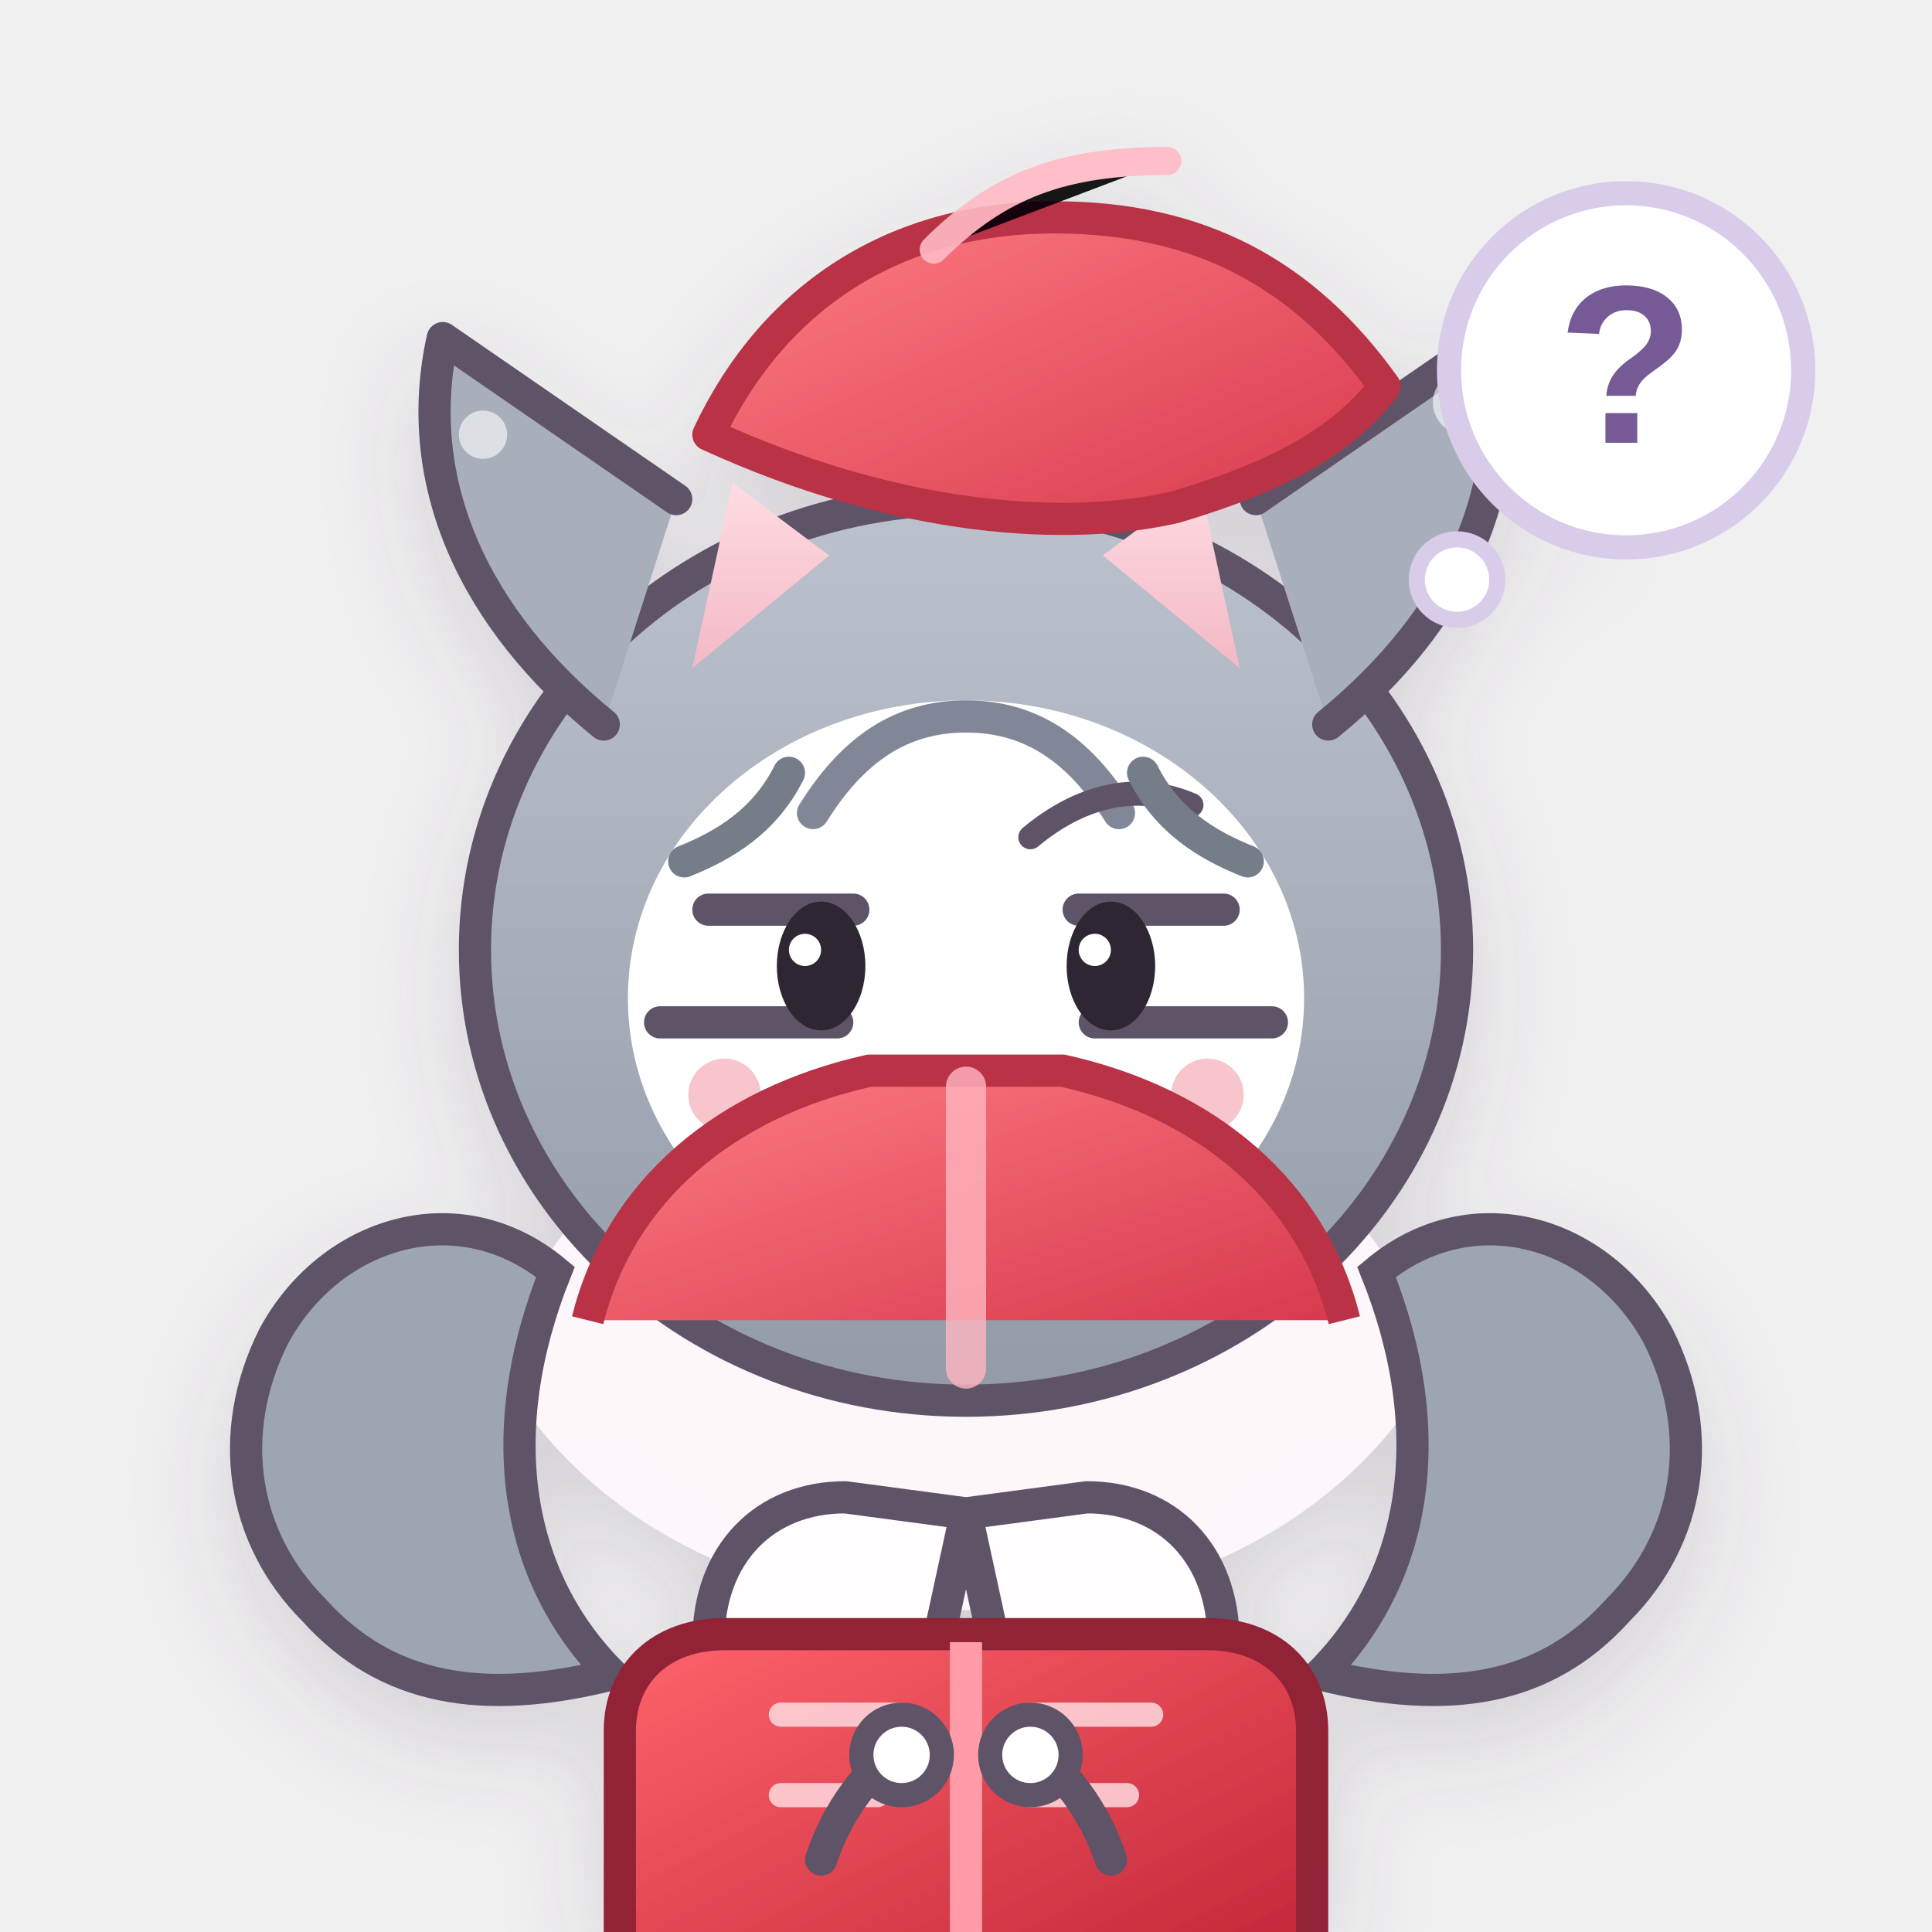
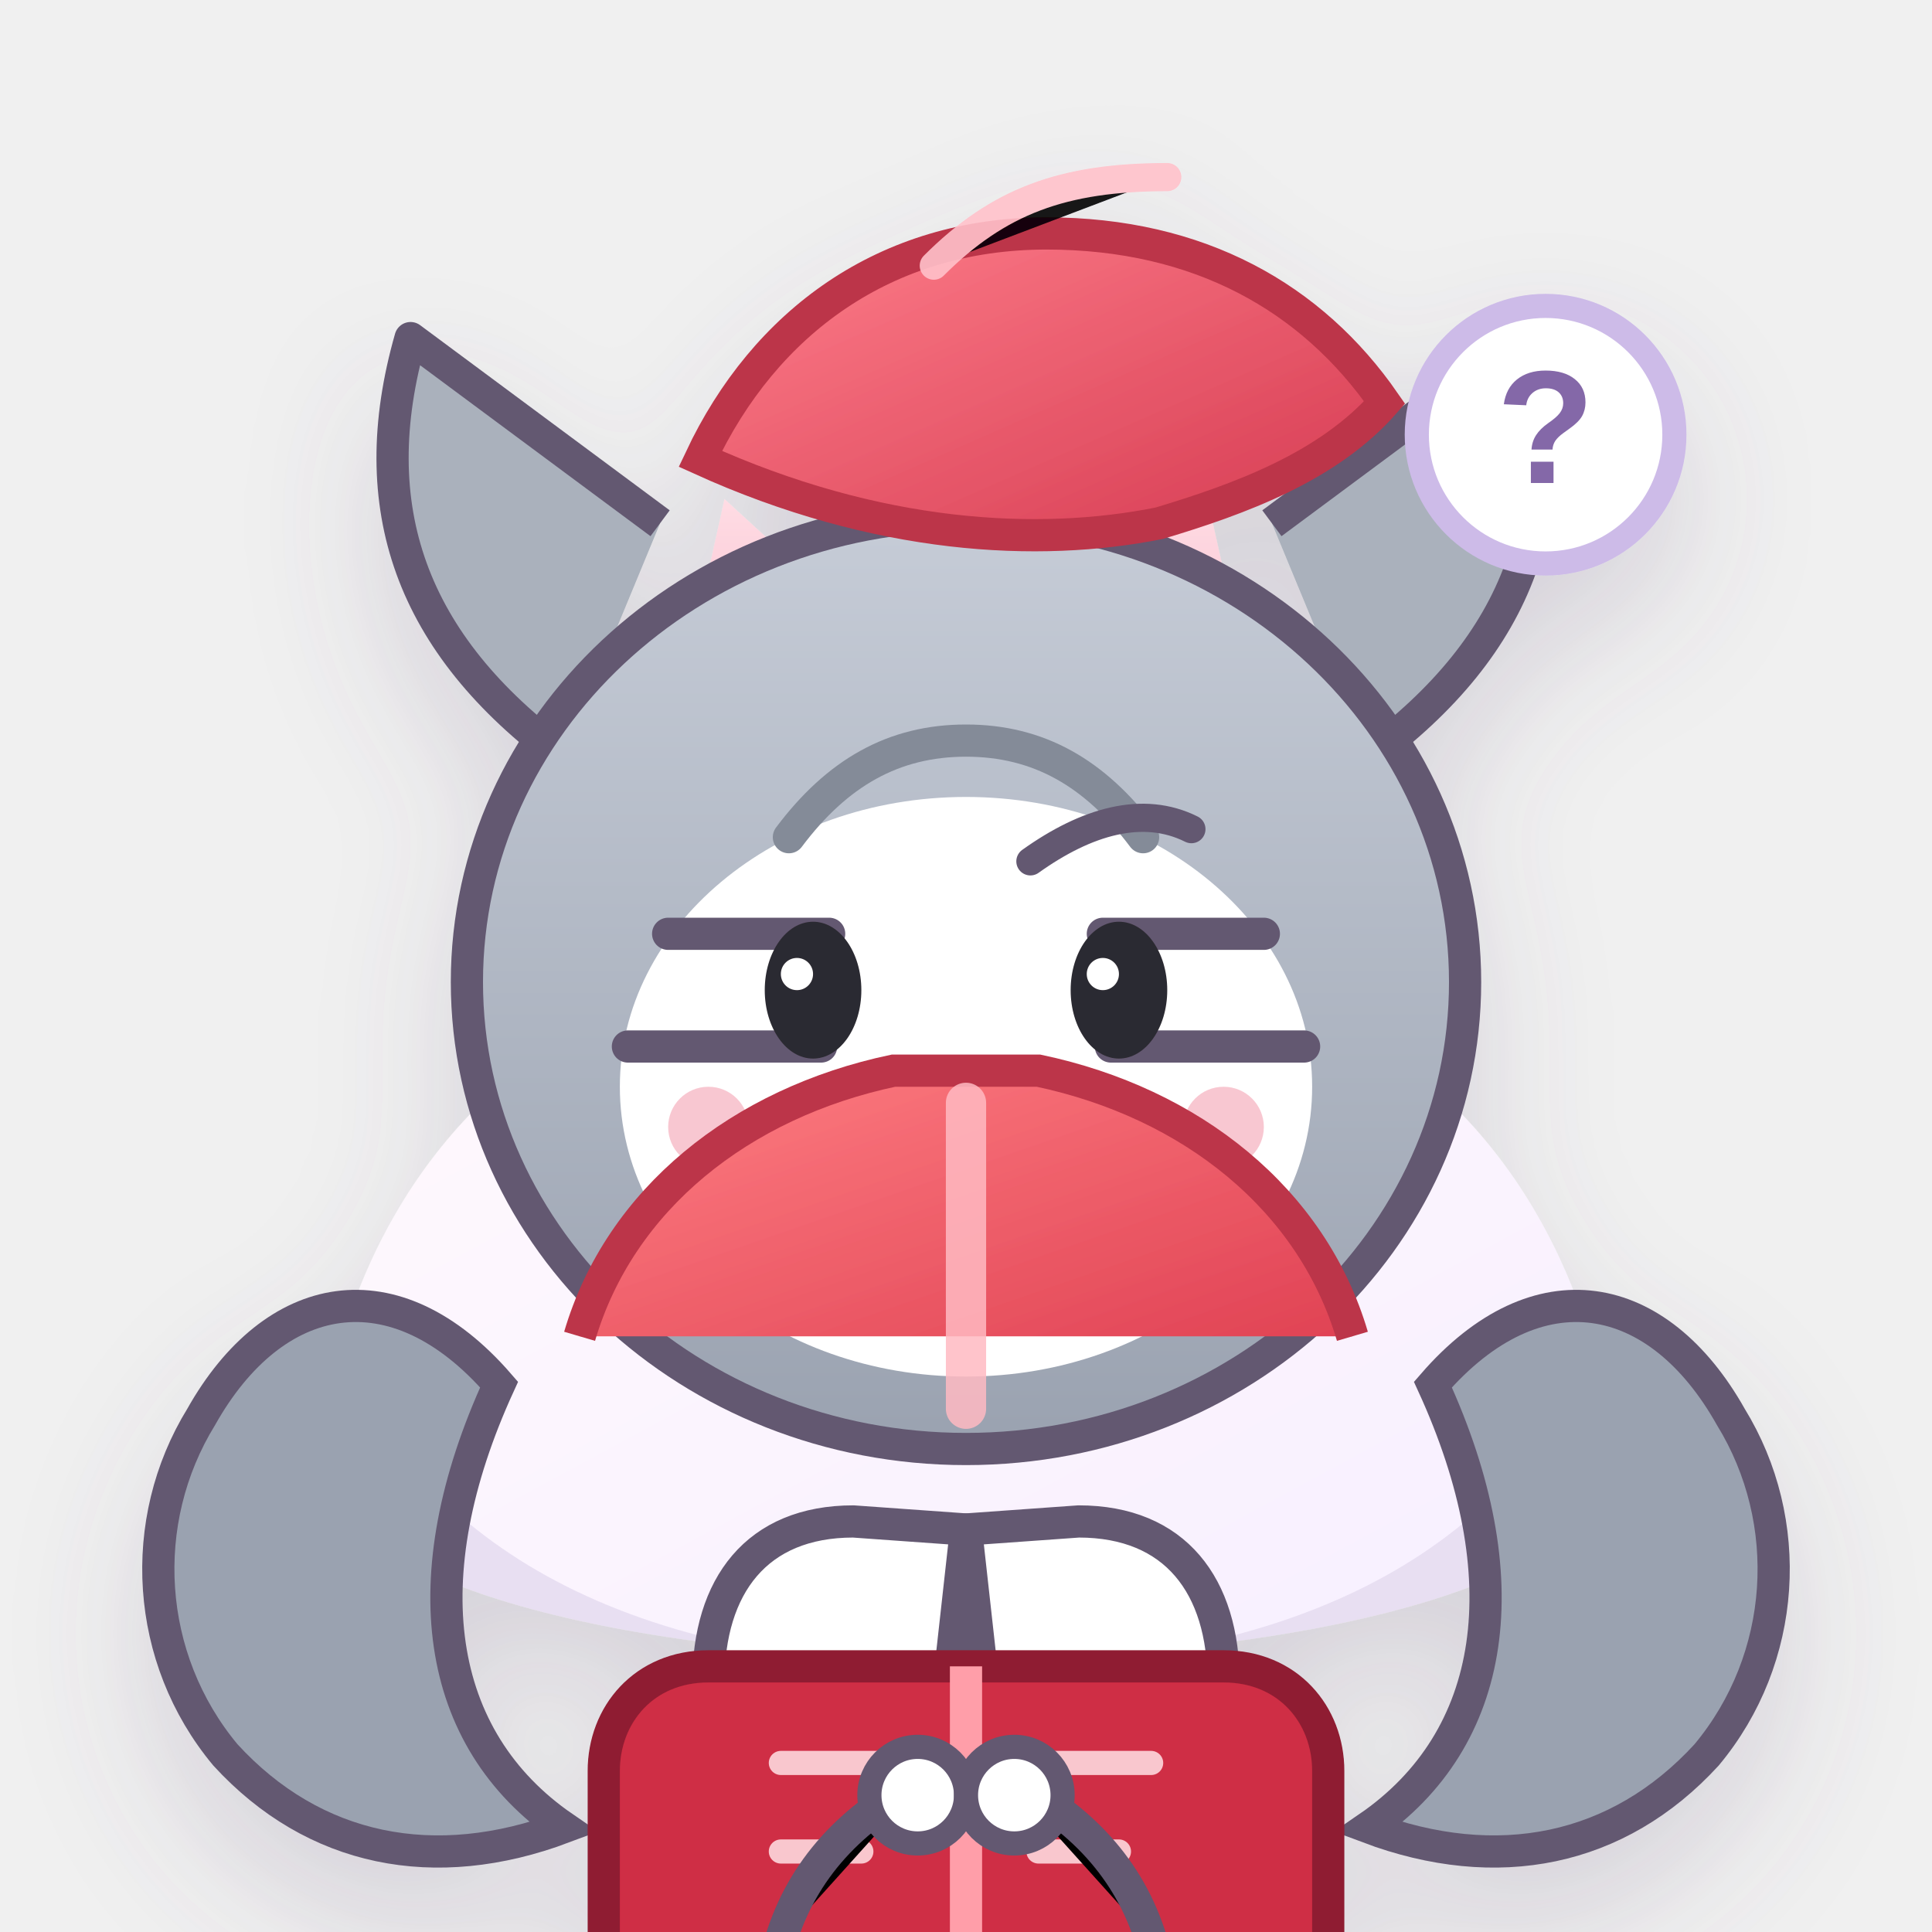
<svg xmlns="http://www.w3.org/2000/svg" viewBox="0 0 240 240" role="img" aria-label="쁘띠냥">
  <defs>
+     <linearGradient id="bg" x1="0" y1="0" x2="1" y2="1">
+       <stop offset="0" stop-color="#fff9fd" />
+       <stop offset="1" stop-color="#f7efff" />
+     </linearGradient>
    <linearGradient id="fur" x1="0" y1="0" x2="0" y2="1">
-       <stop offset="0" stop-color="#bcc2cd" />
-       <stop offset="1" stop-color="#939ba8" />
+       <stop offset="0" stop-color="#c6ccd7" />
+       <stop offset="1" stop-color="#9aa2b0" />
    </linearGradient>
-     <linearGradient id="pink" x1="0" y1="0" x2="0" y2="1">
-       <stop offset="0" stop-color="#ffdbe2" />
-       <stop offset="1" stop-color="#f3b9c5" />
+     <linearGradient id="ear" x1="0" y1="0" x2="0" y2="1">
+       <stop offset="0" stop-color="#ffdce4" />
+       <stop offset="1" stop-color="#f6bccc" />
    </linearGradient>
-     <linearGradient id="red" x1="0" y1="0" x2="1" y2="1">
-       <stop offset="0" stop-color="#ff7d83" />
-       <stop offset="1" stop-color="#d7394d" />
+     <linearGradient id="beret" x1="0" y1="0" x2="1" y2="1">
+       <stop offset="0" stop-color="#ff7f8b" />
+       <stop offset="1" stop-color="#d53a51" />
    </linearGradient>
-     <linearGradient id="book" x1="0" y1="0" x2="1" y2="1">
-       <stop offset="0" stop-color="#ff646c" />
-       <stop offset="1" stop-color="#bf2335" />
+     <linearGradient id="coat" x1="0" y1="0" x2="1" y2="1">
+       <stop offset="0" stop-color="#ff7f83" />
+       <stop offset="1" stop-color="#e04254" />
    </linearGradient>
    <filter id="shadow" x="-20%" y="-20%" width="140%" height="140%">
-       <feDropShadow dx="0" dy="5" stdDeviation="6" flood-color="#5c4773" flood-opacity=".18" />
+       <feDropShadow dx="0" dy="8" stdDeviation="8" flood-color="#6b547f" flood-opacity=".18" />
    </filter>
-     <style>
-         svg{overflow:visible} .idle-body{transform-box:fill-box;transform-origin:center bottom;animation:float 3.4s ease-in-out infinite} .sparkle{transform-box:fill-box;transform-origin:center;animation:twinkle 2.2s ease-in-out infinite} @keyframes float{0%,100%{transform:translateY(0)}50%{transform:translateY(-4px)}} @keyframes twinkle{0%,100%{opacity:.35;transform:scale(.8)}50%{opacity:1;transform:scale(1.12)}} @media(prefers-reduced-motion:reduce){.idle-body,.sparkle{animation:none}}
-         </style>
  </defs>
-   <g class="idle-body" filter="url(#shadow)">
-     <g transform="translate(120 118)">
-       <path d="M-58 52c3-14 15-28 31-33h54c16 5 28 19 31 33-10 18-31 30-58 30s-48-12-58-30z" fill="#fff9fd" opacity=".94" />
-       <path d="M-51 40c-8 20-5 38 7 50-16 4-28 2-37-8-9-9-11-22-5-34 7-13 23-18 35-8z" fill="#9da5b0" stroke="#5f5367" stroke-width="4" />
-       <path d="M51 40c8 20 5 38-7 50 16 4 28 2 37-8 9-9 11-22 5-34-7-13-23-18-35-8z" fill="#9da5b0" stroke="#5f5367" stroke-width="4" />
-       <ellipse cx="0" cy="0" rx="61" ry="56" fill="url(#fur)" stroke="#5f5367" stroke-width="4" />
-       <path d="M-45-28c-16-13-24-30-20-48l29 20" fill="#a8afba" stroke="#5f5367" stroke-width="4" stroke-linecap="round" stroke-linejoin="round" />
-       <path d="M45-28c16-13 24-30 20-48L36-56" fill="#a8afba" stroke="#5f5367" stroke-width="4" stroke-linecap="round" stroke-linejoin="round" />
-       <path d="M-29-58-17-49-34-35" fill="url(#pink)" />
-       <path d="M29-58 17-49 34-35" fill="url(#pink)" />
-       <ellipse cx="0" cy="6" rx="42" ry="37" fill="#ffffff" />
-       <path d="M-19-17c5-8 11-12 19-12 8 0 14 4 19 12" fill="none" stroke="#818796" stroke-width="4" stroke-linecap="round" />
-       <path d="M-14-5h-18M-16 9h-22M14-5h18M16 9h22" stroke="#5f5367" stroke-width="4" stroke-linecap="round" />
-       <ellipse cx="-18" cy="2" rx="5.5" ry="8" fill="#2d2830" />
-       <ellipse cx="18" cy="2" rx="5.5" ry="8" fill="#2d2830" />
-       <circle cx="-20" cy="0" r="2" fill="#fff" />
-       <circle cx="16" cy="0" r="2" fill="#fff" />
-       <path d="M8-14c6-5 13-7 20-4" fill="none" stroke="#5f5367" stroke-width="3" stroke-linecap="round" />
-       <path d="M-8 15 0 21 8 15" fill="#f09ba9" stroke="#5f5367" stroke-width="3" stroke-linejoin="round" />
-       <path d="M0 21v6" stroke="#5f5367" stroke-width="3" stroke-linecap="round" />
-       <path d="M-8 34c7-3 18-3 25 0" fill="none" stroke="#5f5367" stroke-width="4" stroke-linecap="round" />
-       <circle cx="-30" cy="18" r="4.5" fill="#f6b7c1" opacity=".8" />
-       <circle cx="30" cy="18" r="4.5" fill="#f6b7c1" opacity=".8" />
-       <path d="M-35-11c5-2 10-5 13-11M35-11c-5-2-10-5-13-11" stroke="#757d89" stroke-width="4" stroke-linecap="round" />
-       <path d="M-47 46c4-16 17-27 35-31h24c18 4 31 15 35 31" fill="url(#red)" stroke="#b93245" stroke-width="4" stroke-linejoin="round" />
-       <path d="M0 17v35" stroke="#ffb6c0" stroke-width="5" stroke-linecap="round" opacity=".8" />
-       <path d="M-15 68c-10 0-17 7-17 18v7h27l5-23z" fill="#fffdfd" stroke="#5f5367" stroke-width="4" stroke-linejoin="round" />
-       <path d="M15 68c10 0 17 7 17 18v7H5L0 70z" fill="#fffdfd" stroke="#5f5367" stroke-width="4" stroke-linejoin="round" />
-       <g transform="translate(0 82)">
-         <path d="M-30 3h60c8 0 13 5 13 12v33H-43V15c0-7 5-12 13-12z" fill="url(#book)" stroke="#922136" stroke-width="4" />
-         <path d="M0 4v44" stroke="#ff9ca7" stroke-width="4" />
-         <path d="M-23 13h15M-23 23h12M8 13h15M8 23h12" stroke="#ffd9de" stroke-width="3" stroke-linecap="round" opacity=".85" />
-         <path d="M-7 16q-8 6-11 15M7 16q8 6 11 15" stroke="#5f5367" stroke-width="4" stroke-linecap="round" />
-         <circle cx="-8" cy="18" r="5" fill="#fff" stroke="#5f5367" stroke-width="3" />
-         <circle cx="8" cy="18" r="5" fill="#fff" stroke="#5f5367" stroke-width="3" />
+   <g filter="url(#shadow)">
+     <g transform="translate(120 120)">
+       <ellipse cx="0" cy="64" rx="78" ry="22" fill="#eadff6" opacity=".8" />
+       <path d="M-78 48c6-22 21-39 43-46h70c22 7 37 24 43 46-10 22-33 39-78 39s-68-17-78-39z" fill="url(#bg)" />
+       <path d="M-58 52c-11 24-8 44 8 55-16 6-31 3-42-9-10-12-11-29-3-42 9-16 24-19 37-4z" fill="#9aa2b0" stroke="#635871" stroke-width="4" />
+       <path d="M58 52c11 24 8 44-8 55 16 6 31 3 42-9 10-12 11-29 3-42-9-16-24-19-37-4z" fill="#9aa2b0" stroke="#635871" stroke-width="4" />
+       <path d="M-50-26c-19-14-25-31-19-52l31 23" fill="#aab1bc" stroke="#635871" stroke-width="4" stroke-linejoin="round" />
+       <path d="M50-26c19-14 25-31 19-52L38-55" fill="#aab1bc" stroke="#635871" stroke-width="4" stroke-linejoin="round" />
+       <path d="M-30-58-18-47-36-31" fill="url(#ear)" />
+       <path d="M30-58 18-47 36-31" fill="url(#ear)" />
+       <ellipse cx="0" cy="2" rx="62" ry="58" fill="url(#fur)" stroke="#635871" stroke-width="4" />
+       <ellipse cx="0" cy="15" rx="43" ry="36" fill="#fff" />
+       <path d="M-22-16c6-8 13-12 22-12s16 4 22 12" fill="none" stroke="#848b98" stroke-width="4" stroke-linecap="round" />
+       <path d="M-17-4h-20M-18 10h-24M17-4h20M18 10h24" stroke="#635871" stroke-width="4" stroke-linecap="round" />
+       <ellipse cx="-19" cy="3" rx="6" ry="8.5" fill="#2c2930" />
+       <ellipse cx="19" cy="3" rx="6" ry="8.5" fill="#2c2930" />
+       <circle cx="-21" cy="1" r="2" fill="#fff" />
+       <circle cx="17" cy="1" r="2" fill="#fff" />
+       <path d="M8-13c7-5 14-7 20-4" fill="none" stroke="#635871" stroke-width="3.5" stroke-linecap="round" />
+       <path d="M-8 18 0 24 8 18" fill="#f09dab" stroke="#635871" stroke-width="3" stroke-linejoin="round" />
+       <path d="M0 24v7" stroke="#635871" stroke-width="3" stroke-linecap="round" />
+       <path d="M-8 38c7-3 20-3 28 0" fill="none" stroke="#635871" stroke-width="4" stroke-linecap="round" />
+       <circle cx="-32" cy="20" r="5" fill="#f7bbc7" opacity=".82" />
+       <circle cx="32" cy="20" r="5" fill="#f7bbc7" opacity=".82" />
+       <path d="M-48 46c5-17 20-29 39-33h18c19 4 34 16 39 33" fill="url(#coat)" stroke="#bc3548" stroke-width="4" />
+       <path d="M0 17v38" stroke="#ffbac2" stroke-width="5" stroke-linecap="round" opacity=".85" />
+       <path d="M-14 69c-12 0-18 8-18 20v8h29l3-27z" fill="#fff" stroke="#635871" stroke-width="4" stroke-linejoin="round" />
+       <path d="M14 69c12 0 18 8 18 20v8H3L0 70z" fill="#fff" stroke="#635871" stroke-width="4" stroke-linejoin="round" />
+       <g transform="translate(0 87)">
+         <path d="M-32 0h64c8 0 13 6 13 13v39H-45V13C-45 6-40 0-32 0z" fill="#cf2d44" stroke="#8f1e31" stroke-width="4" />
+         <path d="M0 0v52" stroke="#ff9ea9" stroke-width="4" />
+         <path d="M-23 12h14M-23 23h10M9 12h14M9 23h10" stroke="#ffdce0" stroke-width="3" stroke-linecap="round" opacity=".88" />
+         <path d="M-5 14q-14 7-18 20M5 14q14 7 18 20" stroke="#635871" stroke-width="4" stroke-linecap="round" />
+         <circle cx="-6" cy="16" r="6" fill="#fff" stroke="#635871" stroke-width="3" />
+         <circle cx="6" cy="16" r="6" fill="#fff" stroke="#635871" stroke-width="3" />
      </g>
      <g transform="translate(6 -82)">
-         <ellipse cx="0" cy="13" rx="30" ry="10" fill="#e14557" />
-         <path d="M-38 18c8-17 23-27 43-27 18 0 31 7 41 21-6 8-16 12-26 15-13 3-34 2-58-9z" fill="url(#red)" stroke="#b93245" stroke-width="4" stroke-linejoin="round" />
-         <path d="M-10-5c8-8 16-11 29-11" stroke="#ffb9c4" stroke-width="3.5" stroke-linecap="round" opacity=".9" />
+         <ellipse cx="0" cy="15" rx="31" ry="10" fill="#ea5164" />
+         <path d="M-39 19c8-17 23-28 43-28 19 0 33 8 42 21-7 8-18 12-28 15-15 3-35 2-57-8z" fill="url(#beret)" stroke="#bc3548" stroke-width="4" />
+         <path d="M-10-5c8-8 16-11 29-11" stroke="#ffc1ca" stroke-width="3.5" stroke-linecap="round" opacity=".9" />
      </g>
-       <g fill="#fff" opacity=".6">
-         <circle cx="62" cy="-68" r="4" />
-         <circle cx="74" cy="-56" r="3" />
-         <circle cx="-60" cy="-64" r="3" />
+       <g>
+         <circle cx="72" cy="-66" r="16" fill="#fff" stroke="#cdbbe8" stroke-width="3" />
+         <text x="72" y="-60" text-anchor="middle" font-family="Arial" font-size="20" font-weight="700" fill="#8468a8">?</text>
      </g>
    </g>
  </g>
-   <g class="sparkle">
-     <circle cx="202" cy="46" r="22" fill="#fff" stroke="#d9cbea" stroke-width="3" />
-     <text x="202" y="55" text-anchor="middle" font-family="Arial,sans-serif" font-size="28" font-weight="900" fill="#755a96">?</text>
-     <circle cx="181" cy="72" r="5" fill="#fff" stroke="#d9cbea" stroke-width="2" />
-   </g>
</svg>
